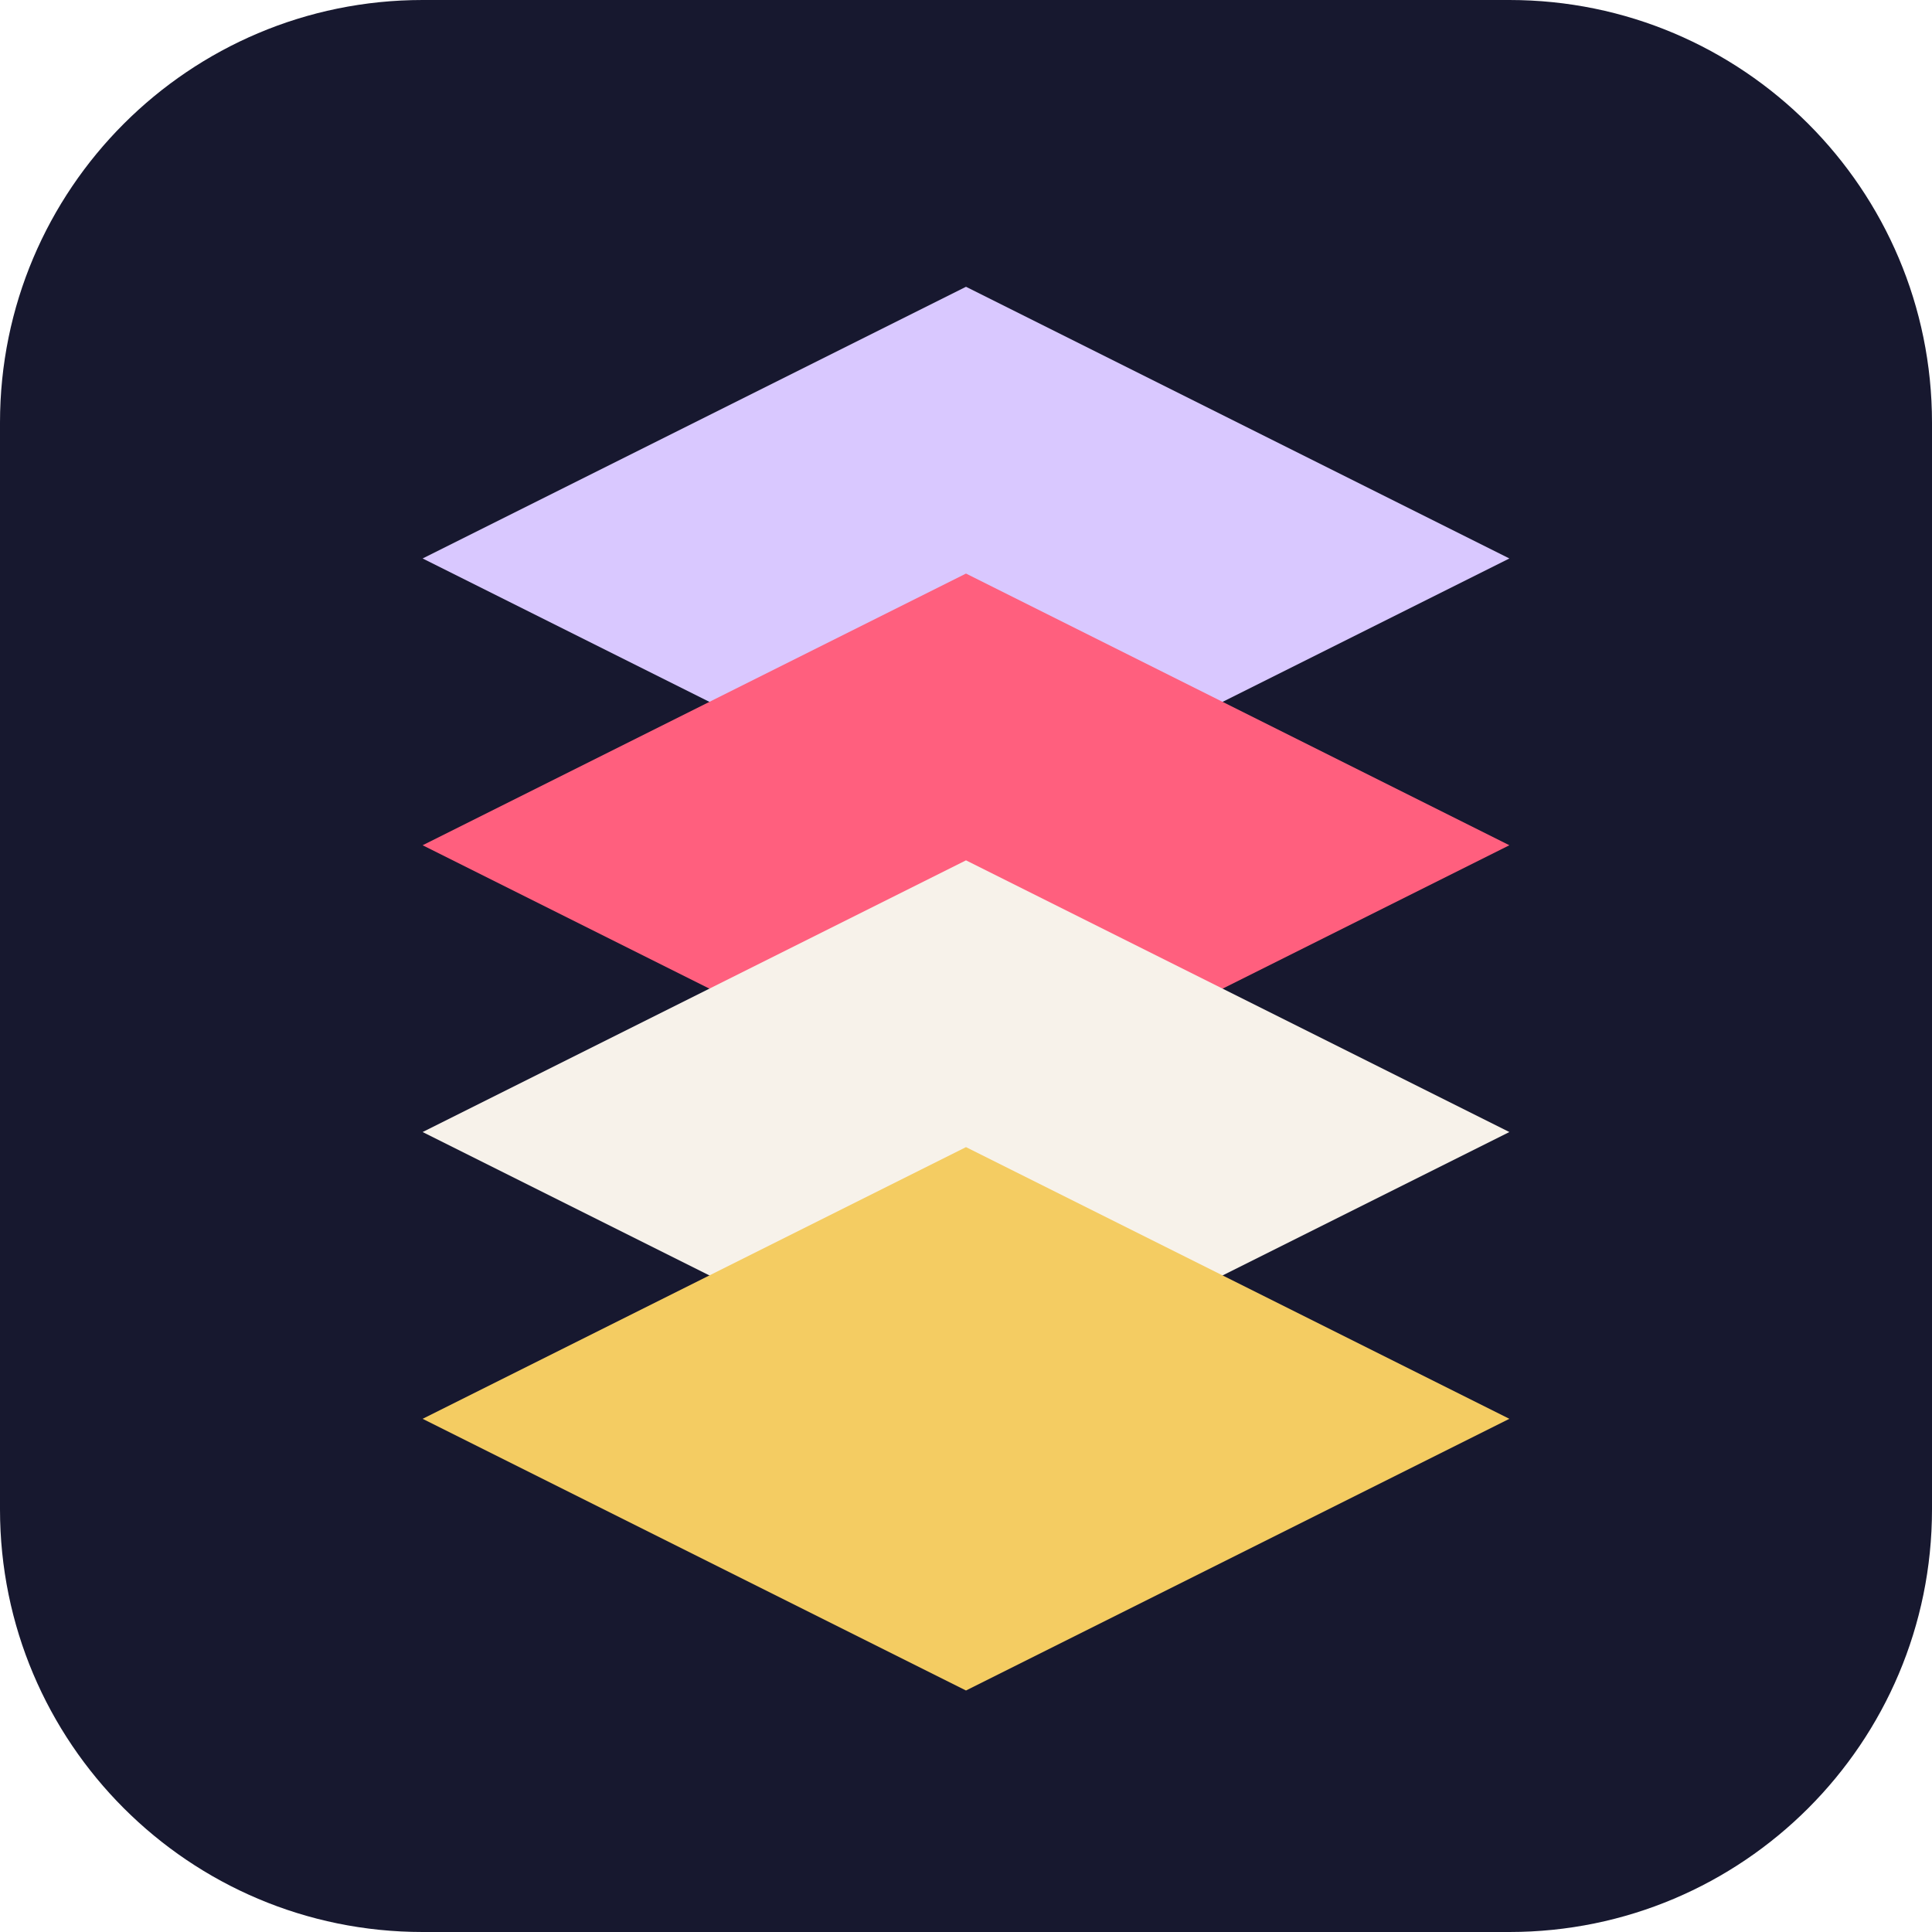
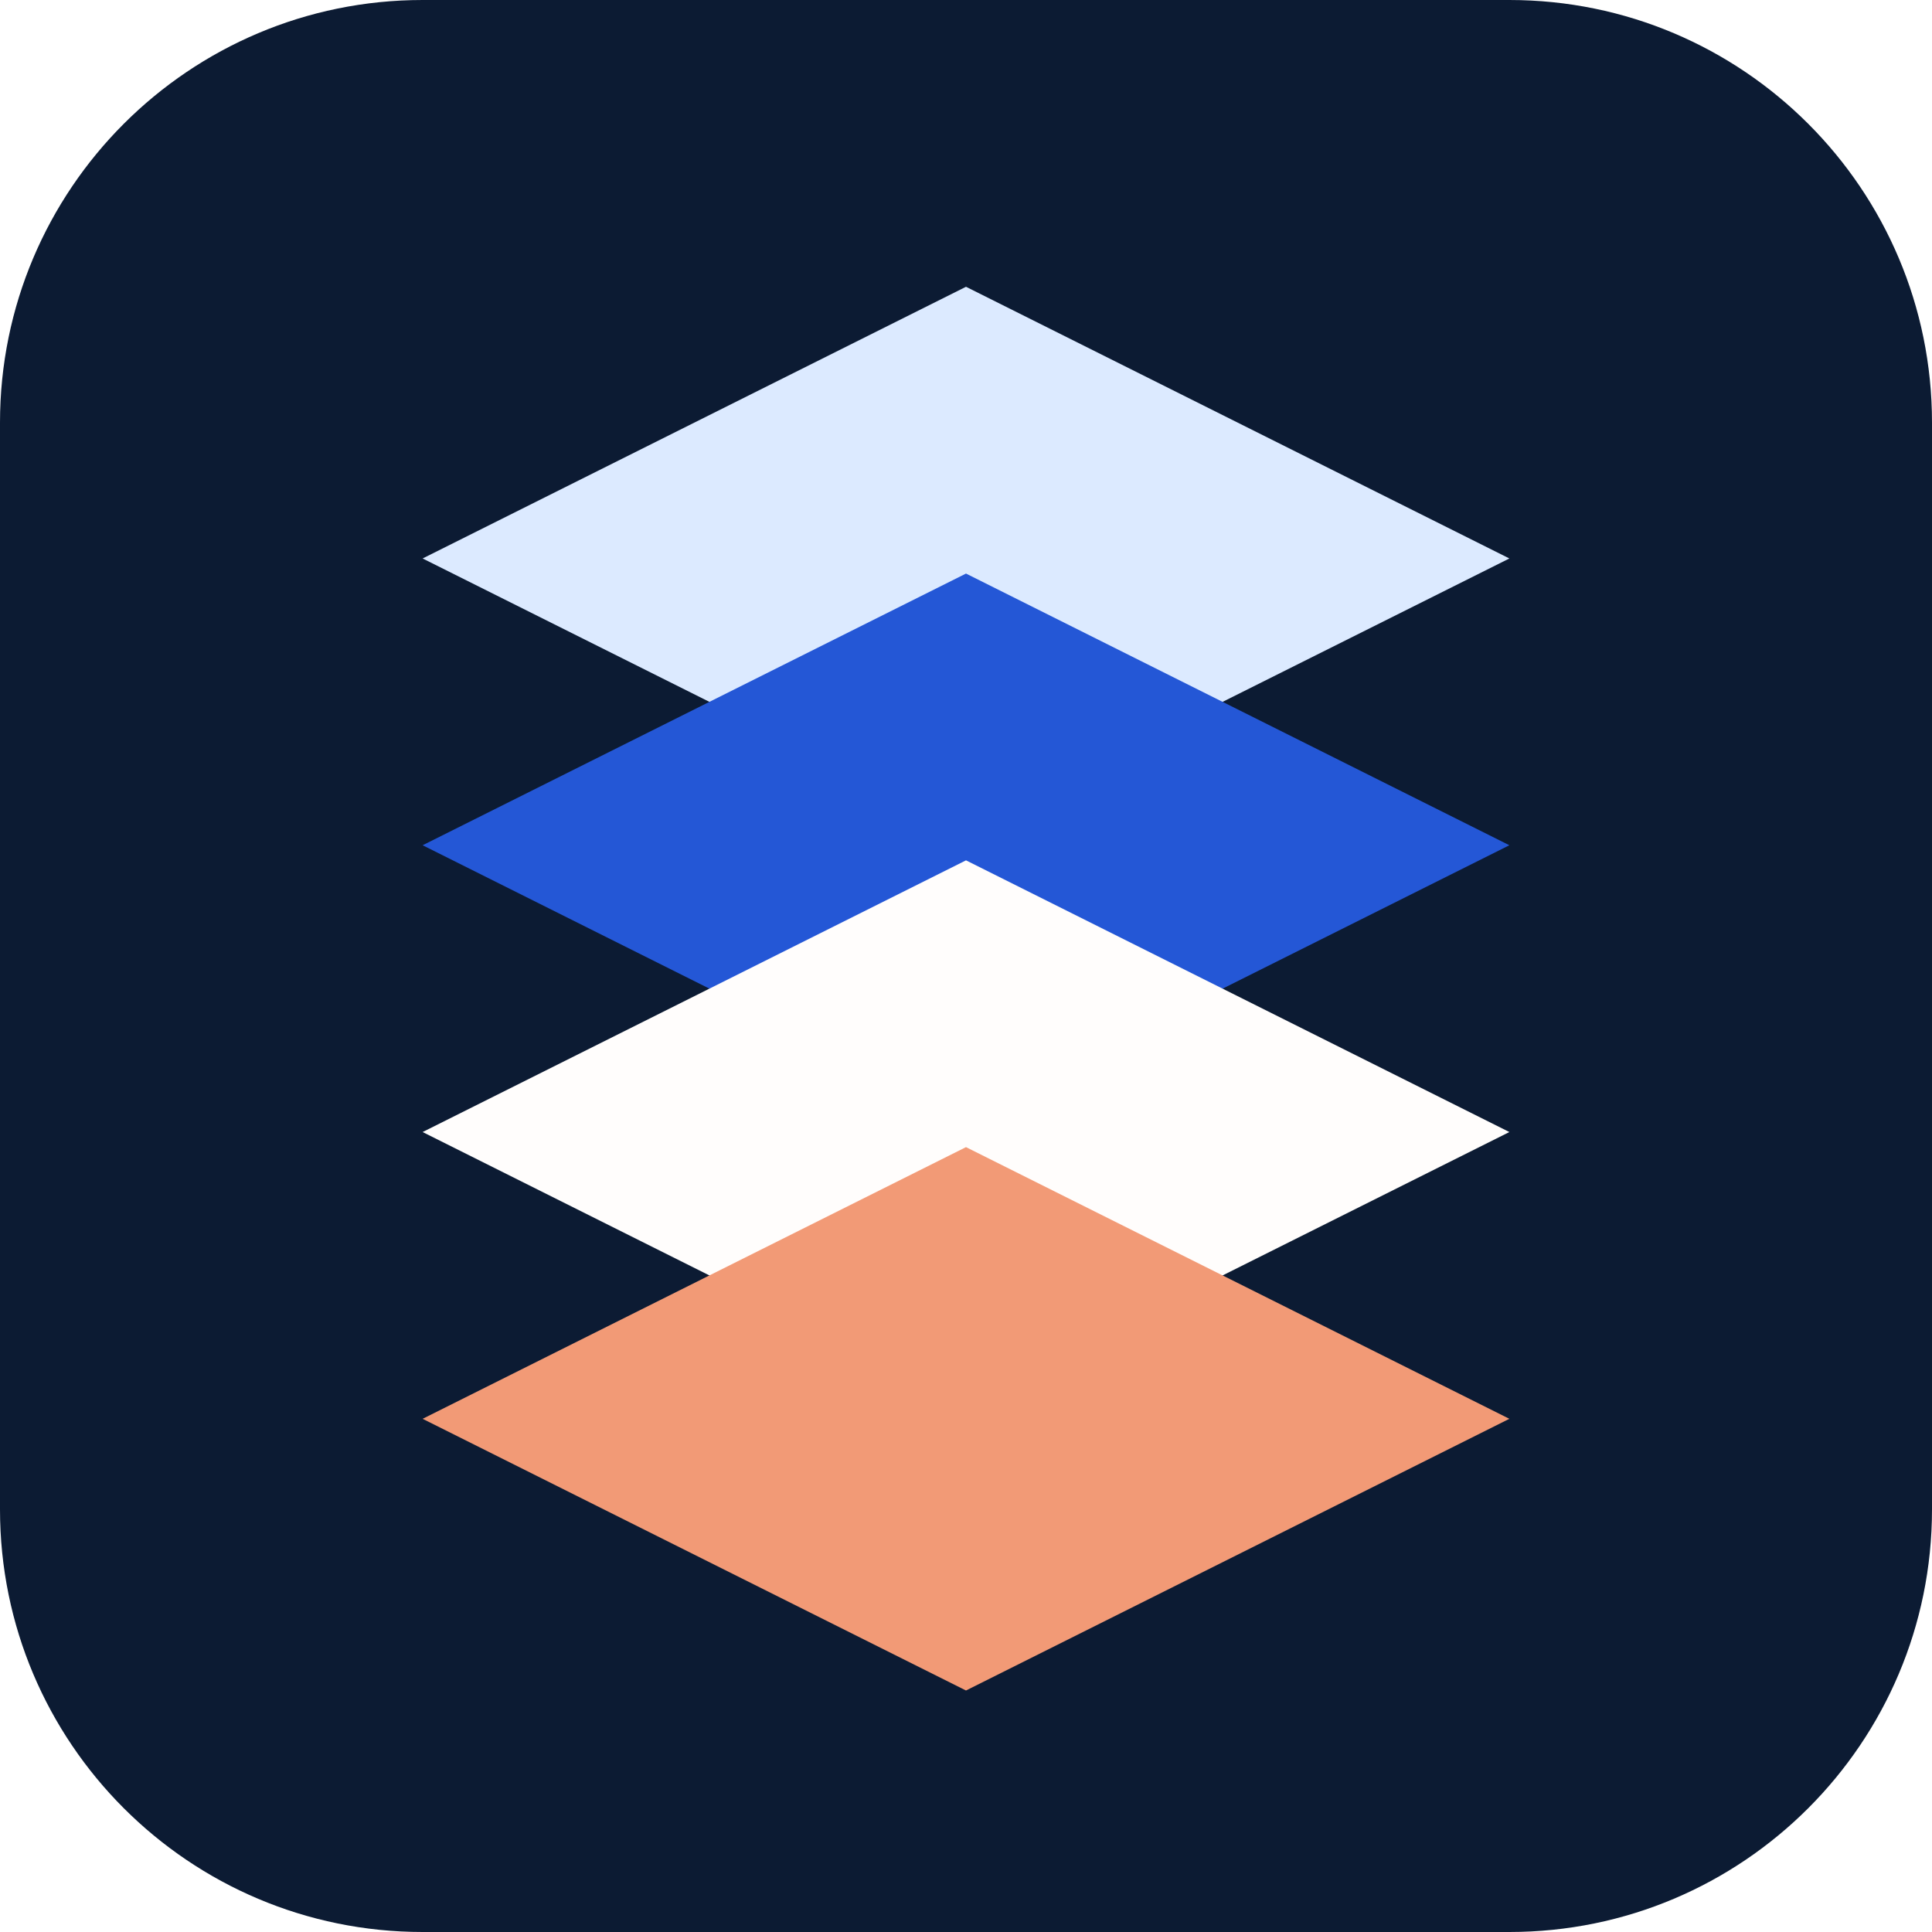
<svg xmlns="http://www.w3.org/2000/svg" width="512" height="512" viewBox="0 0 512 512" fill="none">
-   <rect width="512" height="512" rx="112" fill="#17182F" />
-   <path d="M112 148L256 76L400 148L256 220L112 148Z" fill="#D9C8FF" />
-   <path d="M112 224L256 152L400 224L256 296L112 224Z" fill="#FF5F7E" />
-   <path d="M112 300L256 228L400 300L256 372L112 300Z" fill="#F7F2EA" />
-   <path d="M112 376L256 304L400 376L256 448L112 376Z" fill="#F4CC62" />
+   <rect width="512" height="512" rx="112" fill="#0C1B33" />
+   <path d="M112 148L256 76L400 148L256 220L112 148Z" fill="#DCEAFF" />
+   <path d="M112 224L256 152L400 224L256 296L112 224Z" fill="#2457D6" />
+   <path d="M112 300L256 228L400 300L256 372L112 300Z" fill="#FFFDFC" />
+   <path d="M112 376L256 304L400 376L256 448L112 376Z" fill="#F29A76" />
</svg>
